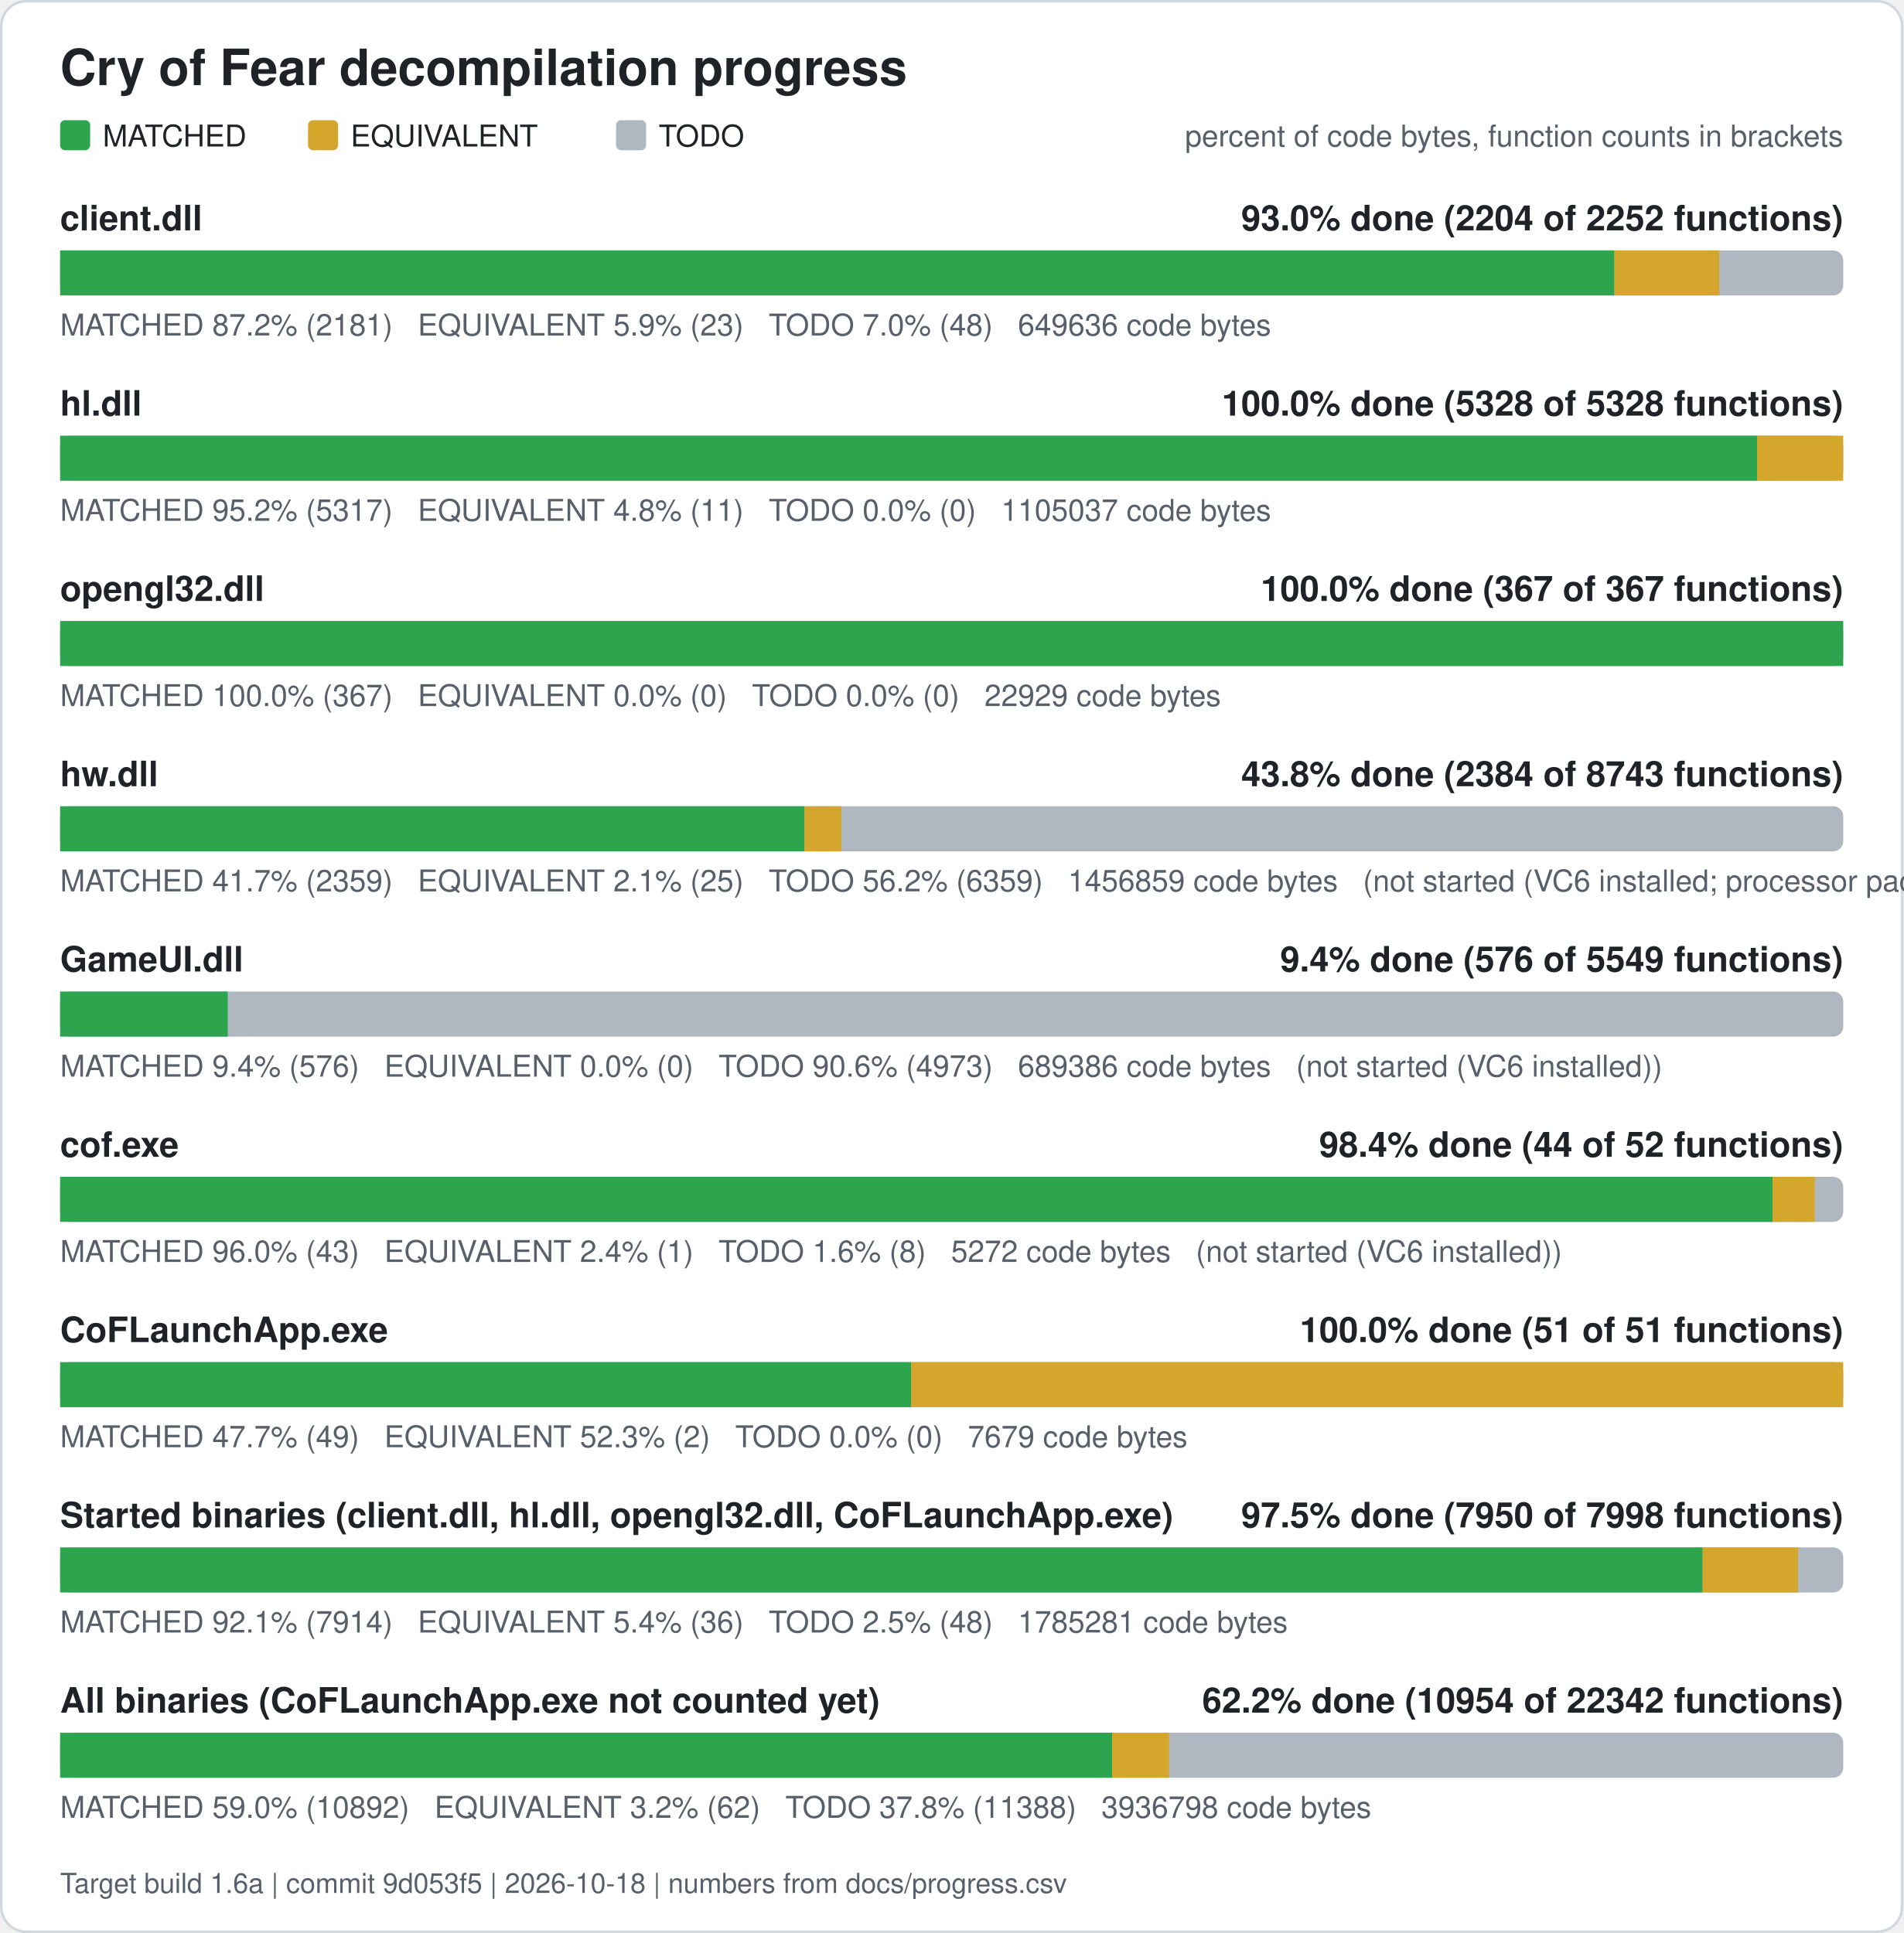
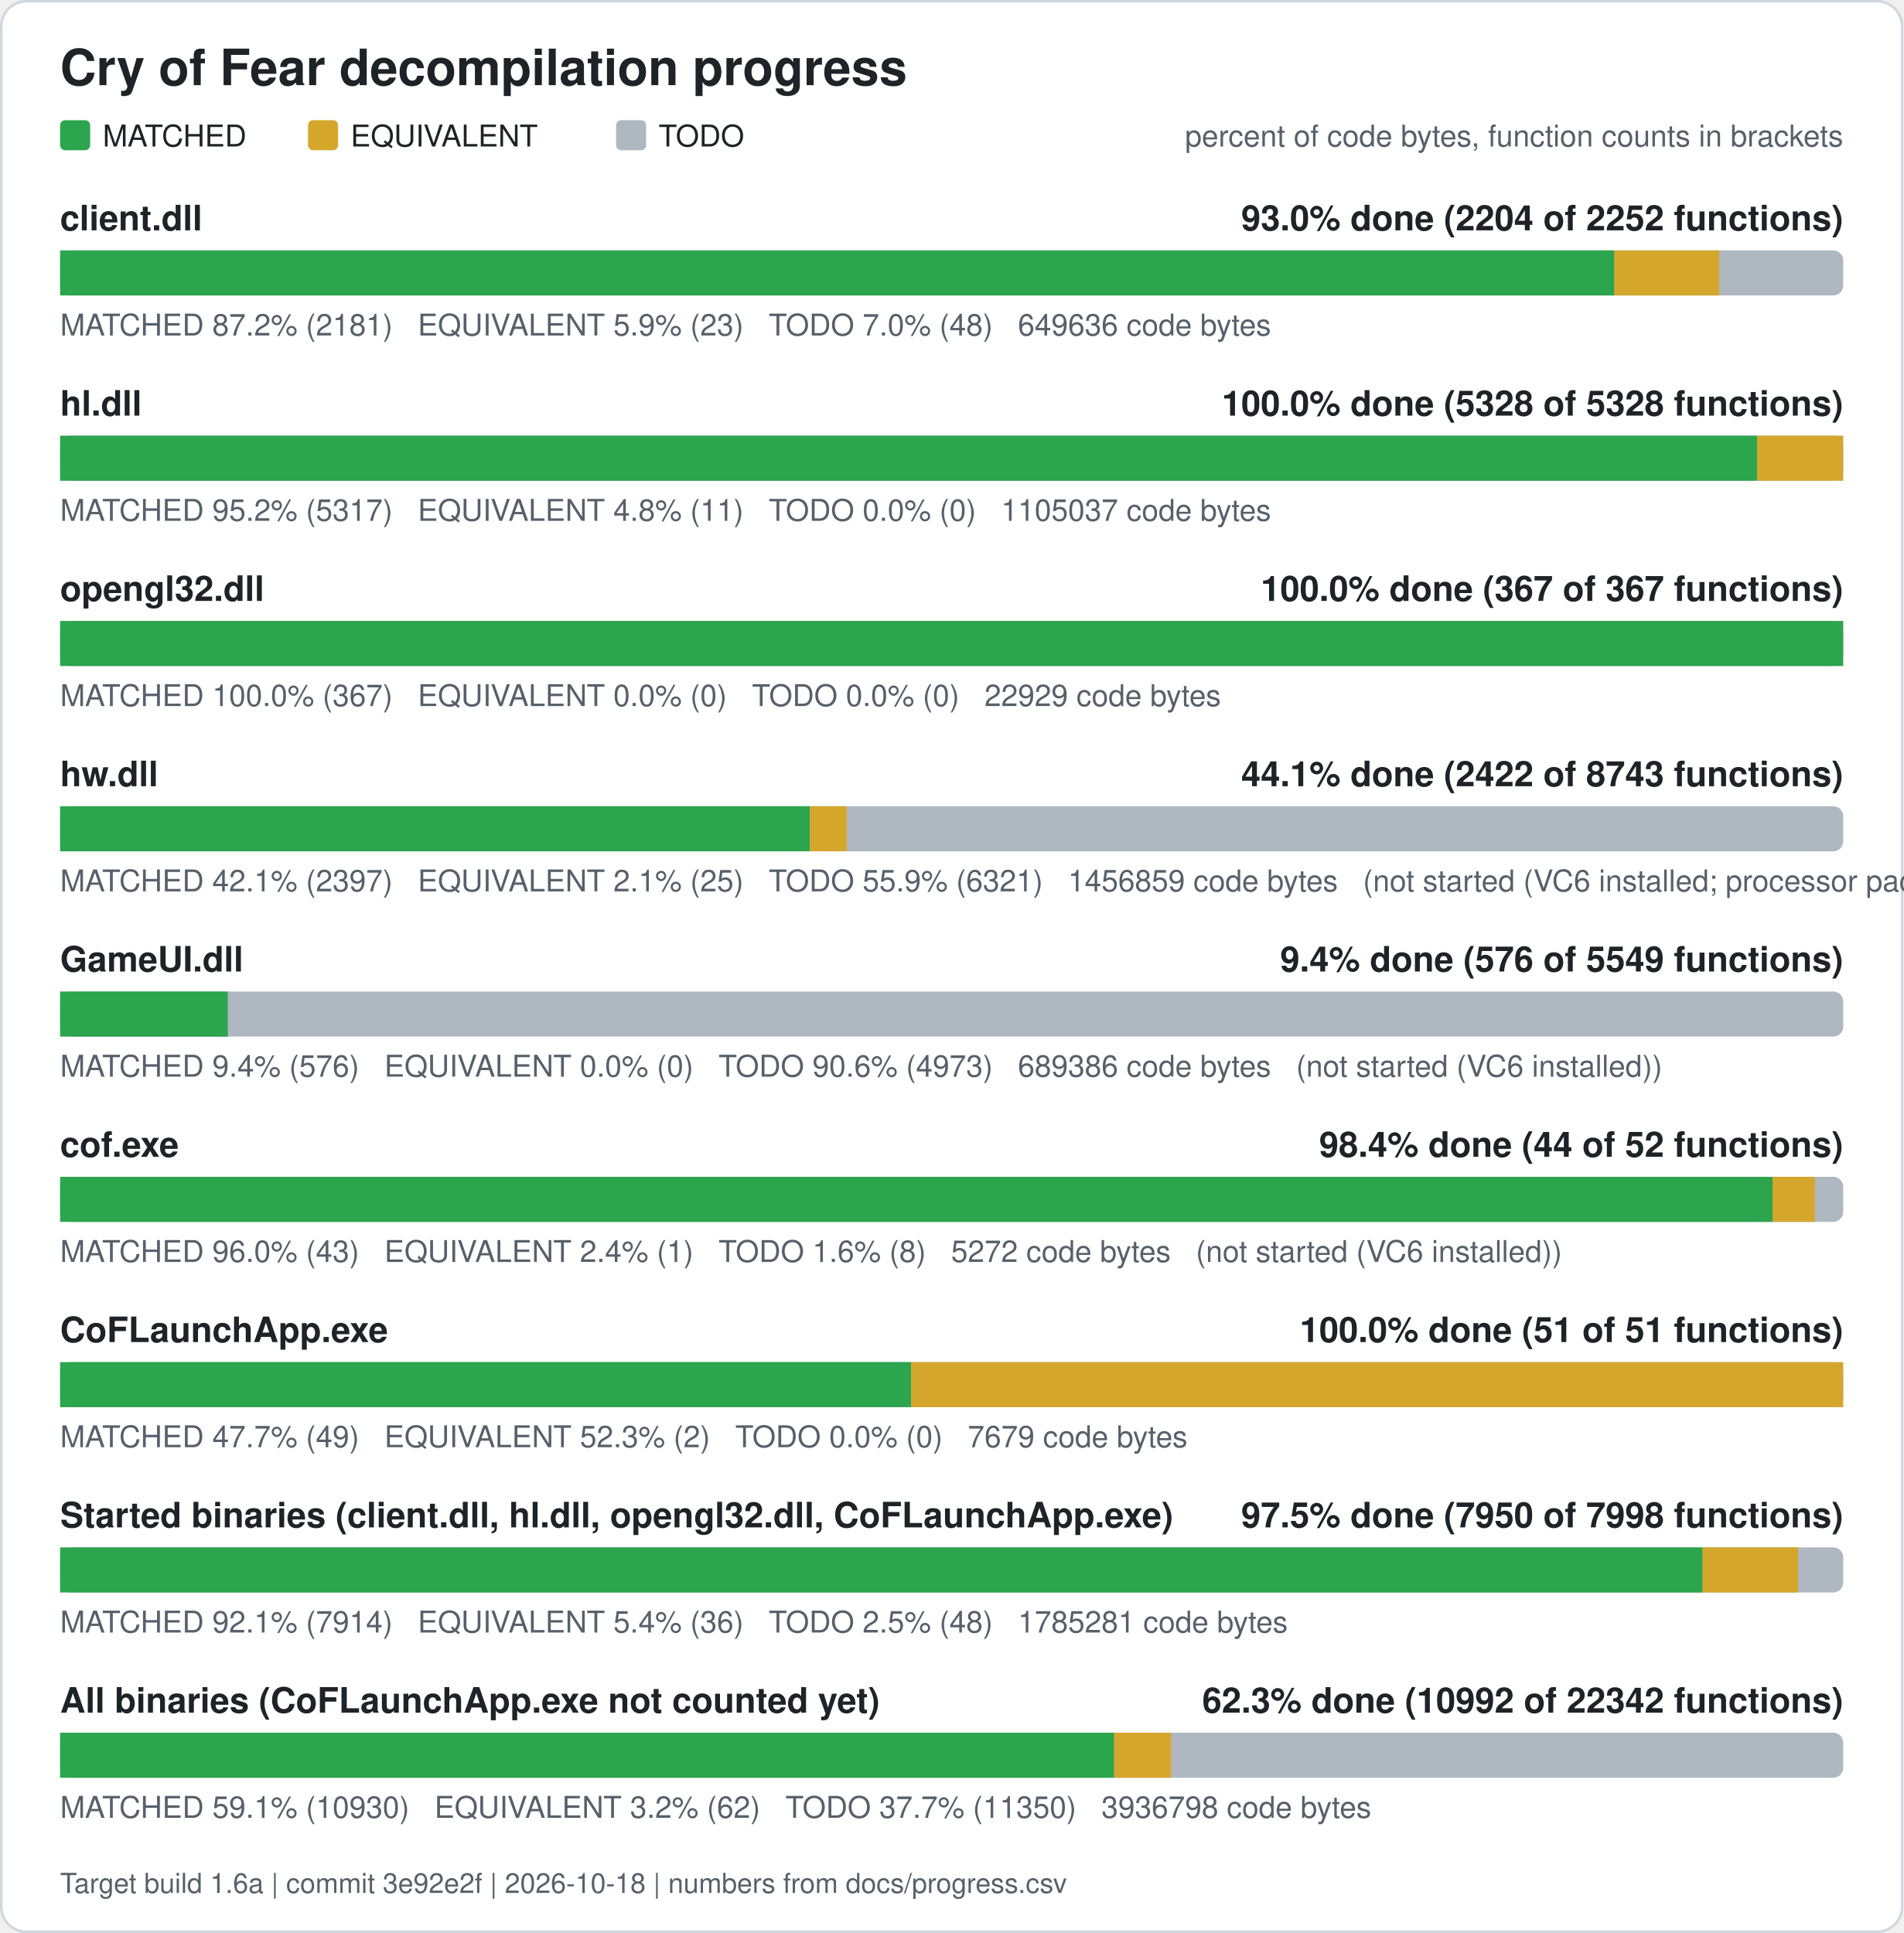
<svg xmlns="http://www.w3.org/2000/svg" width="760" height="772" viewBox="0 0 760 772" role="img" aria-label="Cry of Fear decompilation progress">
  <rect x="0.5" y="0.5" width="759" height="771" rx="10" fill="#ffffff" stroke="#d0d7de" />
  <text x="24" y="34" font-family="Segoe UI, Helvetica, Arial, sans-serif" font-size="20" font-weight="600" fill="#1f2328">Cry of Fear decompilation progress</text>
  <rect x="24" y="48" width="12" height="12" rx="2" fill="#2da44e" />
  <text x="41" y="58.5" font-family="Segoe UI, Helvetica, Arial, sans-serif" font-size="12" fill="#1f2328">MATCHED</text>
  <rect x="123" y="48" width="12" height="12" rx="2" fill="#d4a72c" />
  <text x="140" y="58.5" font-family="Segoe UI, Helvetica, Arial, sans-serif" font-size="12" fill="#1f2328">EQUIVALENT</text>
  <rect x="246" y="48" width="12" height="12" rx="2" fill="#afb8c1" />
  <text x="263" y="58.5" font-family="Segoe UI, Helvetica, Arial, sans-serif" font-size="12" fill="#1f2328">TODO</text>
  <text x="736" y="58.5" font-family="Segoe UI, Helvetica, Arial, sans-serif" font-size="12" fill="#57606a" text-anchor="end">percent of code bytes, function counts in brackets</text>
  <text x="24" y="92" font-family="Segoe UI, Helvetica, Arial, sans-serif" font-size="14" font-weight="600" fill="#1f2328">client.dll</text>
  <text x="736" y="92" font-family="Segoe UI, Helvetica, Arial, sans-serif" font-size="14" font-weight="600" fill="#1f2328" text-anchor="end">93.0% done (2204 of 2252 functions)</text>
  <rect x="24" y="100" width="712" height="18" rx="4" fill="#afb8c1" />
  <rect x="24.00" y="100" width="620.61" height="18" fill="#2da44e" />
  <rect x="644.61" y="100" width="41.89" height="18" fill="#d4a72c" />
  <text x="24" y="134" font-family="Segoe UI, Helvetica, Arial, sans-serif" font-size="12" fill="#57606a" xml:space="preserve">MATCHED 87.2% (2181)   EQUIVALENT 5.9% (23)   TODO 7.0% (48)   649636 code bytes</text>
  <text x="24" y="166" font-family="Segoe UI, Helvetica, Arial, sans-serif" font-size="14" font-weight="600" fill="#1f2328">hl.dll</text>
  <text x="736" y="166" font-family="Segoe UI, Helvetica, Arial, sans-serif" font-size="14" font-weight="600" fill="#1f2328" text-anchor="end">100.0% done (5328 of 5328 functions)</text>
  <rect x="24" y="174" width="712" height="18" rx="4" fill="#afb8c1" />
  <rect x="24.00" y="174" width="677.61" height="18" fill="#2da44e" />
  <rect x="701.61" y="174" width="34.39" height="18" fill="#d4a72c" />
  <text x="24" y="208" font-family="Segoe UI, Helvetica, Arial, sans-serif" font-size="12" fill="#57606a" xml:space="preserve">MATCHED 95.2% (5317)   EQUIVALENT 4.8% (11)   TODO 0.0% (0)   1105037 code bytes</text>
  <text x="24" y="240" font-family="Segoe UI, Helvetica, Arial, sans-serif" font-size="14" font-weight="600" fill="#1f2328">opengl32.dll</text>
  <text x="736" y="240" font-family="Segoe UI, Helvetica, Arial, sans-serif" font-size="14" font-weight="600" fill="#1f2328" text-anchor="end">100.0% done (367 of 367 functions)</text>
  <rect x="24" y="248" width="712" height="18" rx="4" fill="#afb8c1" />
  <rect x="24.00" y="248" width="712.00" height="18" fill="#2da44e" />
  <text x="24" y="282" font-family="Segoe UI, Helvetica, Arial, sans-serif" font-size="12" fill="#57606a" xml:space="preserve">MATCHED 100.0% (367)   EQUIVALENT 0.0% (0)   TODO 0.0% (0)   22929 code bytes</text>
  <text x="24" y="314" font-family="Segoe UI, Helvetica, Arial, sans-serif" font-size="14" font-weight="600" fill="#1f2328">hw.dll</text>
-   <text x="736" y="314" font-family="Segoe UI, Helvetica, Arial, sans-serif" font-size="14" font-weight="600" fill="#1f2328" text-anchor="end">43.8% done (2384 of 8743 functions)</text>
+   <text x="736" y="314" font-family="Segoe UI, Helvetica, Arial, sans-serif" font-size="14" font-weight="600" fill="#1f2328" text-anchor="end">44.1% done (2422 of 8743 functions)</text>
  <rect x="24" y="322" width="712" height="18" rx="4" fill="#afb8c1" />
-   <rect x="24.00" y="322" width="297.21" height="18" fill="#2da44e" />
-   <rect x="321.21" y="322" width="14.71" height="18" fill="#d4a72c" />
-   <text x="24" y="356" font-family="Segoe UI, Helvetica, Arial, sans-serif" font-size="12" fill="#57606a" xml:space="preserve">MATCHED 41.7% (2359)   EQUIVALENT 2.1% (25)   TODO 56.2% (6359)   1456859 code bytes   (not started (VC6 installed; processor pack and VS 2005 objects need those compilers))</text>
+   <rect x="24.00" y="322" width="299.42" height="18" fill="#2da44e" />
+   <rect x="323.42" y="322" width="14.71" height="18" fill="#d4a72c" />
+   <text x="24" y="356" font-family="Segoe UI, Helvetica, Arial, sans-serif" font-size="12" fill="#57606a" xml:space="preserve">MATCHED 42.1% (2397)   EQUIVALENT 2.1% (25)   TODO 55.9% (6321)   1456859 code bytes   (not started (VC6 installed; processor pack and VS 2005 objects need those compilers))</text>
  <text x="24" y="388" font-family="Segoe UI, Helvetica, Arial, sans-serif" font-size="14" font-weight="600" fill="#1f2328">GameUI.dll</text>
  <text x="736" y="388" font-family="Segoe UI, Helvetica, Arial, sans-serif" font-size="14" font-weight="600" fill="#1f2328" text-anchor="end">9.4% done (576 of 5549 functions)</text>
  <rect x="24" y="396" width="712" height="18" rx="4" fill="#afb8c1" />
  <rect x="24.00" y="396" width="66.95" height="18" fill="#2da44e" />
  <text x="24" y="430" font-family="Segoe UI, Helvetica, Arial, sans-serif" font-size="12" fill="#57606a" xml:space="preserve">MATCHED 9.4% (576)   EQUIVALENT 0.0% (0)   TODO 90.6% (4973)   689386 code bytes   (not started (VC6 installed))</text>
  <text x="24" y="462" font-family="Segoe UI, Helvetica, Arial, sans-serif" font-size="14" font-weight="600" fill="#1f2328">cof.exe</text>
  <text x="736" y="462" font-family="Segoe UI, Helvetica, Arial, sans-serif" font-size="14" font-weight="600" fill="#1f2328" text-anchor="end">98.4% done (44 of 52 functions)</text>
  <rect x="24" y="470" width="712" height="18" rx="4" fill="#afb8c1" />
  <rect x="24.00" y="470" width="683.77" height="18" fill="#2da44e" />
  <rect x="707.77" y="470" width="16.88" height="18" fill="#d4a72c" />
  <text x="24" y="504" font-family="Segoe UI, Helvetica, Arial, sans-serif" font-size="12" fill="#57606a" xml:space="preserve">MATCHED 96.0% (43)   EQUIVALENT 2.4% (1)   TODO 1.6% (8)   5272 code bytes   (not started (VC6 installed))</text>
  <text x="24" y="536" font-family="Segoe UI, Helvetica, Arial, sans-serif" font-size="14" font-weight="600" fill="#1f2328">CoFLaunchApp.exe</text>
  <text x="736" y="536" font-family="Segoe UI, Helvetica, Arial, sans-serif" font-size="14" font-weight="600" fill="#1f2328" text-anchor="end">100.0% done (51 of 51 functions)</text>
  <rect x="24" y="544" width="712" height="18" rx="4" fill="#afb8c1" />
  <rect x="24.00" y="544" width="339.82" height="18" fill="#2da44e" />
  <rect x="363.82" y="544" width="372.18" height="18" fill="#d4a72c" />
  <text x="24" y="578" font-family="Segoe UI, Helvetica, Arial, sans-serif" font-size="12" fill="#57606a" xml:space="preserve">MATCHED 47.7% (49)   EQUIVALENT 52.3% (2)   TODO 0.0% (0)   7679 code bytes</text>
  <text x="24" y="610" font-family="Segoe UI, Helvetica, Arial, sans-serif" font-size="14" font-weight="600" fill="#1f2328">Started binaries (client.dll, hl.dll, opengl32.dll, CoFLaunchApp.exe)</text>
  <text x="736" y="610" font-family="Segoe UI, Helvetica, Arial, sans-serif" font-size="14" font-weight="600" fill="#1f2328" text-anchor="end">97.5% done (7950 of 7998 functions)</text>
  <rect x="24" y="618" width="712" height="18" rx="4" fill="#afb8c1" />
  <rect x="24.00" y="618" width="655.86" height="18" fill="#2da44e" />
  <rect x="679.86" y="618" width="38.13" height="18" fill="#d4a72c" />
  <text x="24" y="652" font-family="Segoe UI, Helvetica, Arial, sans-serif" font-size="12" fill="#57606a" xml:space="preserve">MATCHED 92.1% (7914)   EQUIVALENT 5.4% (36)   TODO 2.5% (48)   1785281 code bytes</text>
  <text x="24" y="684" font-family="Segoe UI, Helvetica, Arial, sans-serif" font-size="14" font-weight="600" fill="#1f2328">All binaries (CoFLaunchApp.exe not counted yet)</text>
-   <text x="736" y="684" font-family="Segoe UI, Helvetica, Arial, sans-serif" font-size="14" font-weight="600" fill="#1f2328" text-anchor="end">62.2% done (10954 of 22342 functions)</text>
+   <text x="736" y="684" font-family="Segoe UI, Helvetica, Arial, sans-serif" font-size="14" font-weight="600" fill="#1f2328" text-anchor="end">62.3% done (10992 of 22342 functions)</text>
  <rect x="24" y="692" width="712" height="18" rx="4" fill="#afb8c1" />
-   <rect x="24.00" y="692" width="420.05" height="18" fill="#2da44e" />
-   <rect x="444.05" y="692" width="22.76" height="18" fill="#d4a72c" />
-   <text x="24" y="726" font-family="Segoe UI, Helvetica, Arial, sans-serif" font-size="12" fill="#57606a" xml:space="preserve">MATCHED 59.0% (10892)   EQUIVALENT 3.2% (62)   TODO 37.8% (11388)   3936798 code bytes</text>
-   <text x="24" y="756" font-family="Segoe UI, Helvetica, Arial, sans-serif" font-size="11" fill="#57606a">Target build 1.6a | commit 9d053f5 | 2026-10-18 | numbers from docs/progress.csv</text>
+   <rect x="24.00" y="692" width="420.87" height="18" fill="#2da44e" />
+   <rect x="444.87" y="692" width="22.76" height="18" fill="#d4a72c" />
+   <text x="24" y="726" font-family="Segoe UI, Helvetica, Arial, sans-serif" font-size="12" fill="#57606a" xml:space="preserve">MATCHED 59.1% (10930)   EQUIVALENT 3.2% (62)   TODO 37.7% (11350)   3936798 code bytes</text>
+   <text x="24" y="756" font-family="Segoe UI, Helvetica, Arial, sans-serif" font-size="11" fill="#57606a">Target build 1.6a | commit 3e92e2f | 2026-10-18 | numbers from docs/progress.csv</text>
</svg>
